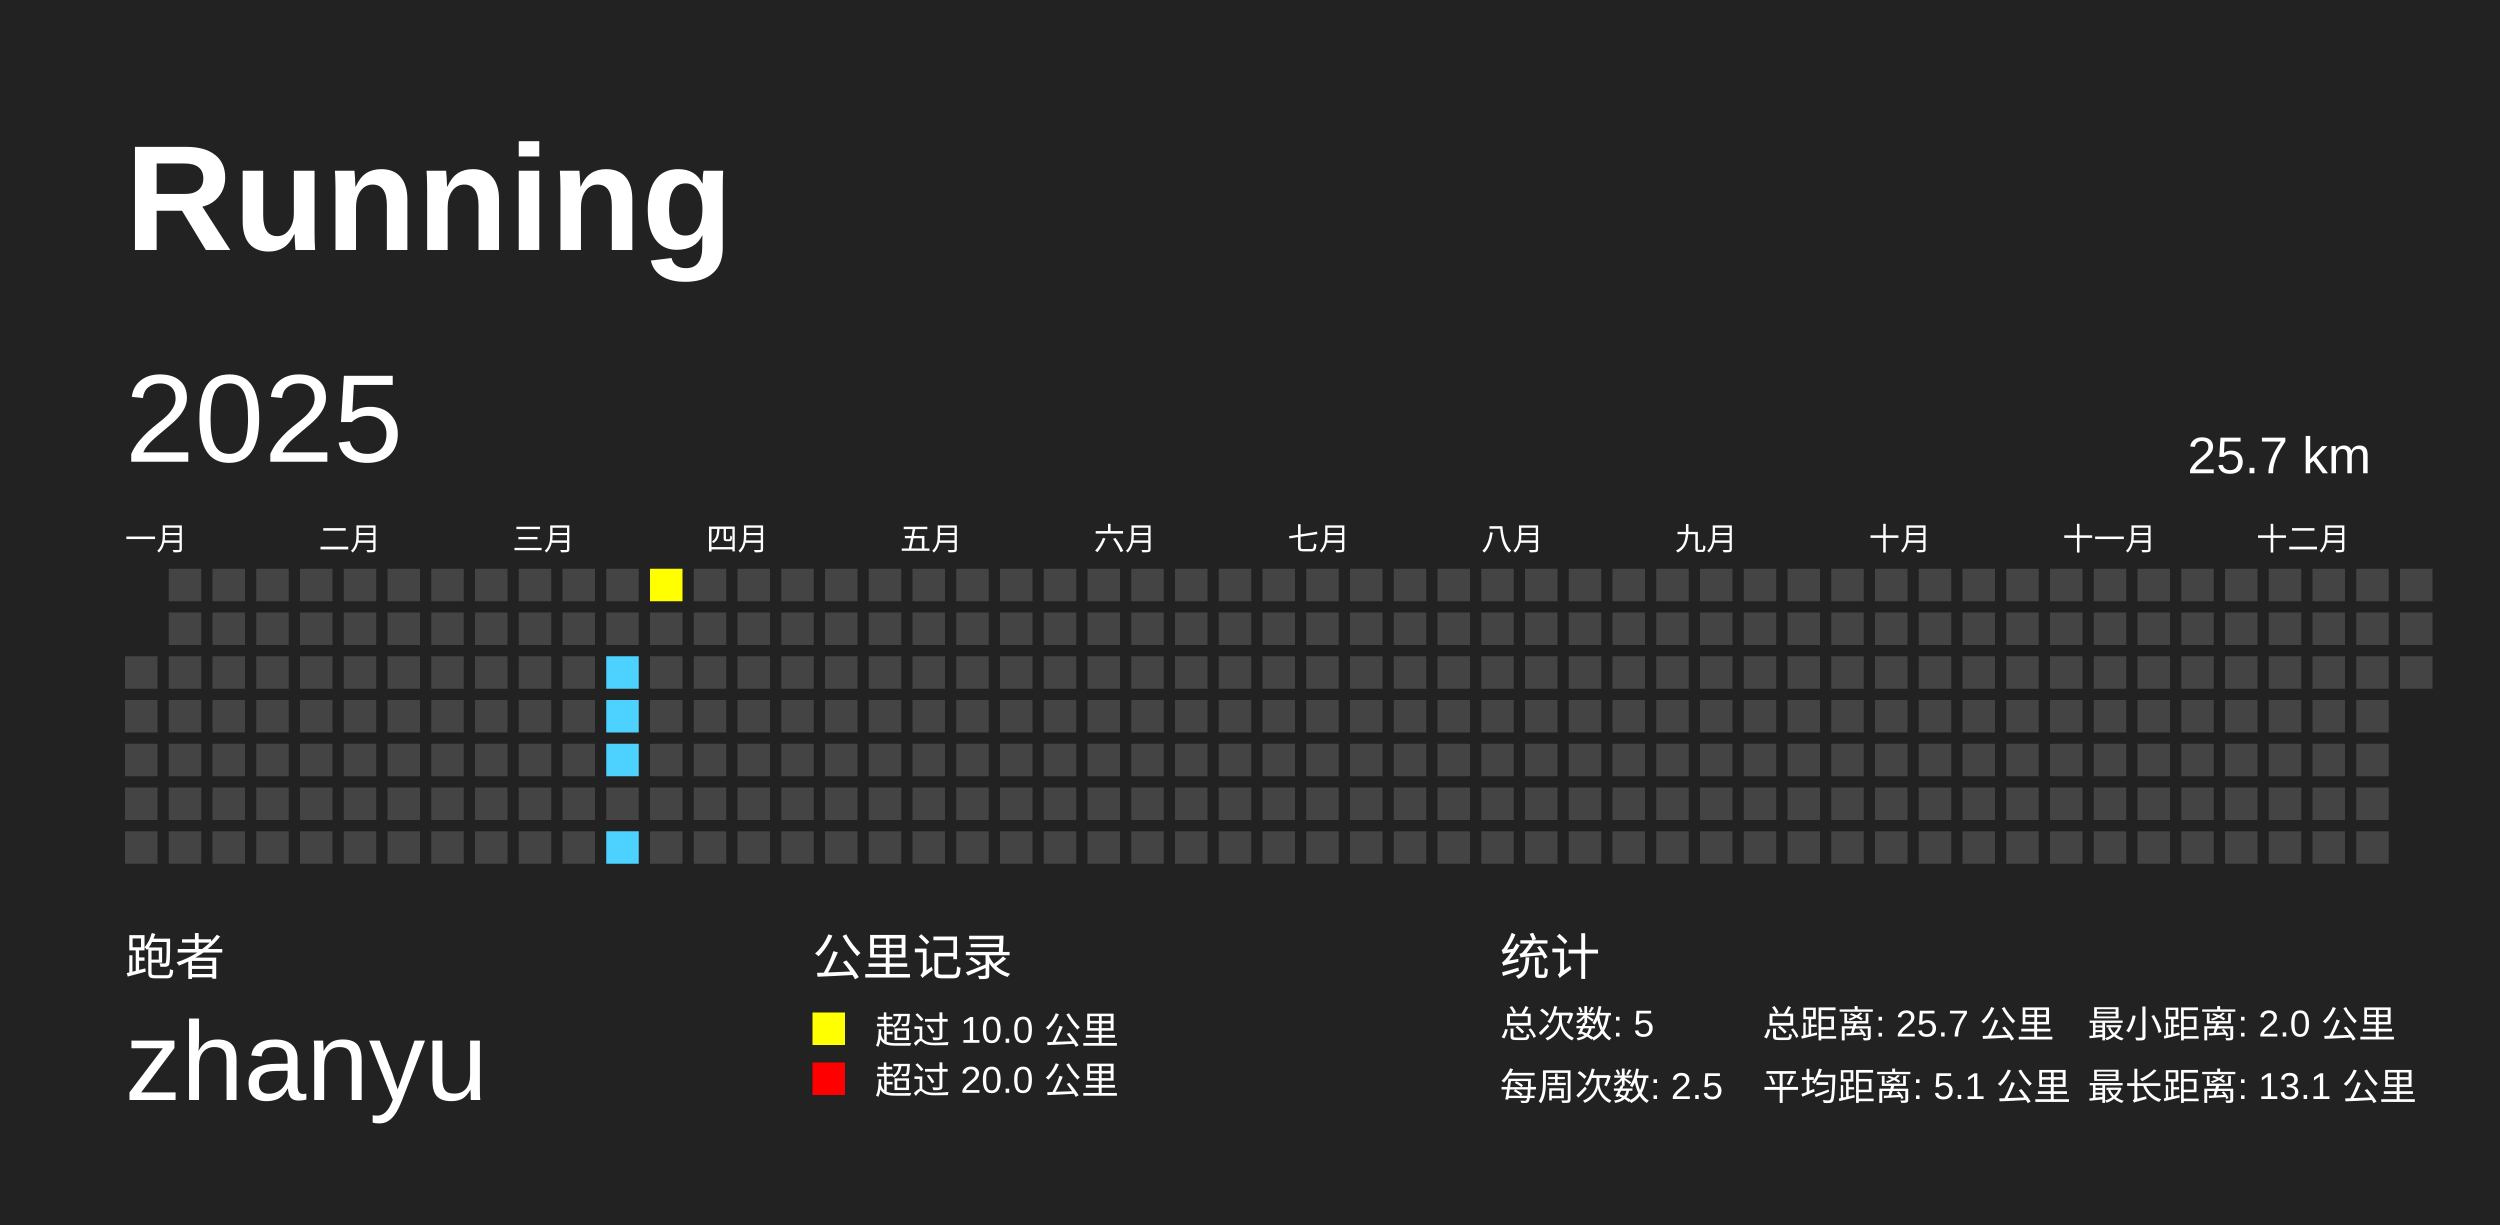
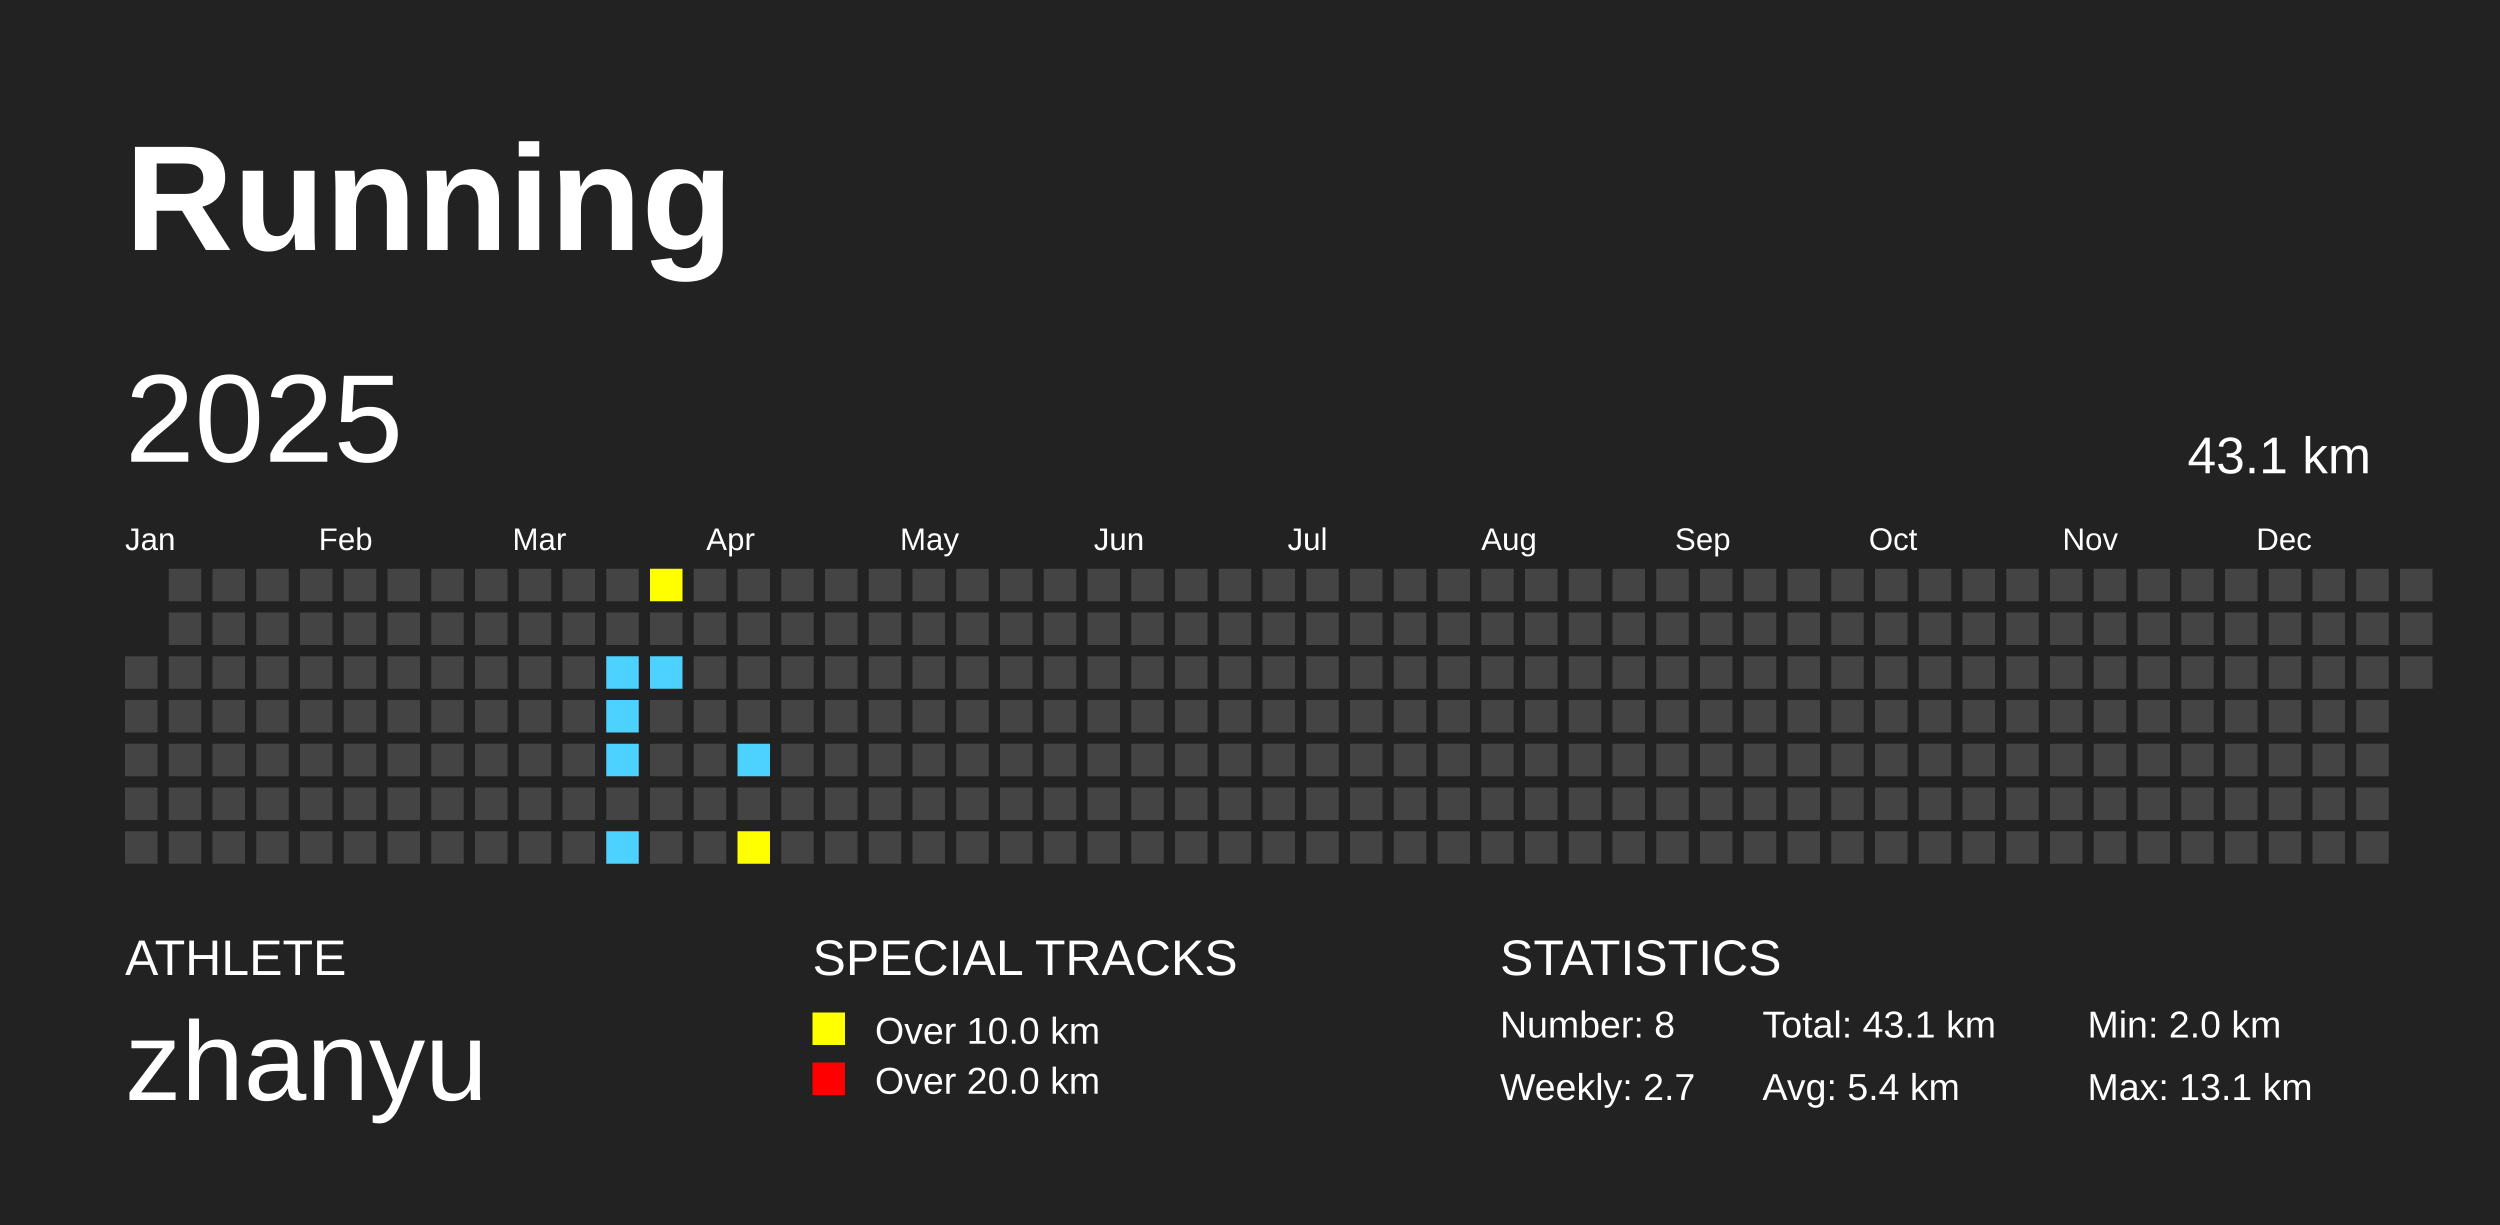
<svg xmlns="http://www.w3.org/2000/svg" baseProfile="full" height="98mm" version="1.1" viewBox="0,0,200,98" width="200mm">
  <defs />
  <rect fill="#222222" height="98" width="200" x="0" y="0" />
  <text fill="#FFFFFF" style="font-size:12px; font-family:Arial; font-weight:bold;" x="10" y="20">Running</text>
-   <text fill="#FFFFFF" style="font-size:4px; font-family:Arial" x="10" y="78">跑者</text>
+   <text fill="#FFFFFF" style="font-size:4px; font-family:Arial" x="10" y="78">ATHLETE</text>
  <text fill="#FFFFFF" style="font-size:9px; font-family:Arial" x="10" y="88">zhanyu</text>
-   <text fill="#FFFFFF" style="font-size:4px; font-family:Arial" x="65" y="78">公里记录</text>
+   <text fill="#FFFFFF" style="font-size:4px; font-family:Arial" x="65" y="78">SPECIAL TRACKS</text>
  <rect fill="yellow" height="2.6" width="2.6" x="65" y="81" />
-   <text fill="#FFFFFF" style="font-size:3px; font-family:Arial" x="70" y="83.5">超过 10.0 公里</text>
+   <text fill="#FFFFFF" style="font-size:3px; font-family:Arial" x="70" y="83.5">Over 10.0 km</text>
  <rect fill="red" height="2.6" width="2.6" x="65" y="85" />
-   <text fill="#FFFFFF" style="font-size:3px; font-family:Arial" x="70" y="87.5">超过 20.0 公里</text>
-   <text fill="#FFFFFF" style="font-size:4px; font-family:Arial" x="120" y="78">统计</text>
-   <text fill="#FFFFFF" style="font-size:3px; font-family:Arial" x="120" y="83">总次数: 5</text>
-   <text fill="#FFFFFF" style="font-size:3px; font-family:Arial" x="120" y="88">每周次数: 2.5</text>
-   <text fill="#FFFFFF" style="font-size:3px; font-family:Arial" x="141" y="83">总距离: 25.7 公里</text>
-   <text fill="#FFFFFF" style="font-size:3px; font-family:Arial" x="141" y="88">平均距离: 5.1 公里</text>
-   <text fill="#FFFFFF" style="font-size:3px; font-family:Arial" x="167" y="83"> 最小距离: 2.0 公里</text>
-   <text fill="#FFFFFF" style="font-size:3px; font-family:Arial" x="167" y="88">最长距离: 13.1 公里</text>
+   <text fill="#FFFFFF" style="font-size:3px; font-family:Arial" x="70" y="87.5">Over 20.0 km</text>
+   <text fill="#FFFFFF" style="font-size:4px; font-family:Arial" x="120" y="78">STATISTICS</text>
+   <text fill="#FFFFFF" style="font-size:3px; font-family:Arial" x="120" y="83">Number: 8</text>
+   <text fill="#FFFFFF" style="font-size:3px; font-family:Arial" x="120" y="88">Weekly: 2.7</text>
+   <text fill="#FFFFFF" style="font-size:3px; font-family:Arial" x="141" y="83">Total: 43.1 km</text>
+   <text fill="#FFFFFF" style="font-size:3px; font-family:Arial" x="141" y="88">Avg: 5.4 km</text>
+   <text fill="#FFFFFF" style="font-size:3px; font-family:Arial" x="167" y="83">Min: 2.0 km</text>
+   <text fill="#FFFFFF" style="font-size:3px; font-family:Arial" x="167" y="88">Max: 13.1 km</text>
  <text dominant-baseline="hanging" fill="#FFFFFF" style="font-size:10.0px; font-family:Arial;" x="10" y="30">2025</text>
-   <text dominant-baseline="hanging" fill="#FFFFFF" style="font-size:4.125px; font-family:Arial;" x="175" y="35">25.7 km</text>
-   <text fill="#FFFFFF" style="font-size:2.5px; font-family:Arial" x="10.0" y="44">一月</text>
-   <text fill="#FFFFFF" style="font-size:2.5px; font-family:Arial" x="25.5" y="44">二月</text>
-   <text fill="#FFFFFF" style="font-size:2.5px; font-family:Arial" x="41.0" y="44">三月</text>
-   <text fill="#FFFFFF" style="font-size:2.5px; font-family:Arial" x="56.5" y="44">四月</text>
-   <text fill="#FFFFFF" style="font-size:2.5px; font-family:Arial" x="72.0" y="44">五月</text>
-   <text fill="#FFFFFF" style="font-size:2.5px; font-family:Arial" x="87.5" y="44">六月</text>
-   <text fill="#FFFFFF" style="font-size:2.5px; font-family:Arial" x="103.0" y="44">七月</text>
-   <text fill="#FFFFFF" style="font-size:2.5px; font-family:Arial" x="118.5" y="44">八月</text>
-   <text fill="#FFFFFF" style="font-size:2.5px; font-family:Arial" x="134.0" y="44">九月</text>
-   <text fill="#FFFFFF" style="font-size:2.5px; font-family:Arial" x="149.5" y="44">十月</text>
-   <text fill="#FFFFFF" style="font-size:2.5px; font-family:Arial" x="165.0" y="44">十一月</text>
-   <text fill="#FFFFFF" style="font-size:2.5px; font-family:Arial" x="180.5" y="44">十二月</text>
+   <text dominant-baseline="hanging" fill="#FFFFFF" style="font-size:4.125px; font-family:Arial;" x="175" y="35">43.1 km</text>
+   <text fill="#FFFFFF" style="font-size:2.5px; font-family:Arial" x="10.0" y="44">Jan</text>
+   <text fill="#FFFFFF" style="font-size:2.5px; font-family:Arial" x="25.5" y="44">Feb</text>
+   <text fill="#FFFFFF" style="font-size:2.5px; font-family:Arial" x="41.0" y="44">Mar</text>
+   <text fill="#FFFFFF" style="font-size:2.5px; font-family:Arial" x="56.5" y="44">Apr</text>
+   <text fill="#FFFFFF" style="font-size:2.5px; font-family:Arial" x="72.0" y="44">May</text>
+   <text fill="#FFFFFF" style="font-size:2.5px; font-family:Arial" x="87.5" y="44">Jun</text>
+   <text fill="#FFFFFF" style="font-size:2.5px; font-family:Arial" x="103.0" y="44">Jul</text>
+   <text fill="#FFFFFF" style="font-size:2.5px; font-family:Arial" x="118.5" y="44">Aug</text>
+   <text fill="#FFFFFF" style="font-size:2.5px; font-family:Arial" x="134.0" y="44">Sep</text>
+   <text fill="#FFFFFF" style="font-size:2.5px; font-family:Arial" x="149.5" y="44">Oct</text>
+   <text fill="#FFFFFF" style="font-size:2.5px; font-family:Arial" x="165.0" y="44">Nov</text>
+   <text fill="#FFFFFF" style="font-size:2.5px; font-family:Arial" x="180.5" y="44">Dec</text>
  <rect fill="#444444" height="2.6" width="2.6" x="10.0" y="52.5" />
  <rect fill="#444444" height="2.6" width="2.6" x="10.0" y="56.0" />
  <rect fill="#444444" height="2.6" width="2.6" x="10.0" y="59.5" />
  <rect fill="#444444" height="2.6" width="2.6" x="10.0" y="63.0" />
  <rect fill="#444444" height="2.6" width="2.6" x="10.0" y="66.5" />
  <rect fill="#444444" height="2.6" width="2.6" x="13.5" y="45.5" />
  <rect fill="#444444" height="2.6" width="2.6" x="13.5" y="49.0" />
  <rect fill="#444444" height="2.6" width="2.6" x="13.5" y="52.5" />
  <rect fill="#444444" height="2.6" width="2.6" x="13.5" y="56.0" />
  <rect fill="#444444" height="2.6" width="2.6" x="13.5" y="59.5" />
  <rect fill="#444444" height="2.6" width="2.6" x="13.5" y="63.0" />
  <rect fill="#444444" height="2.6" width="2.6" x="13.5" y="66.5" />
  <rect fill="#444444" height="2.6" width="2.6" x="17.0" y="45.5" />
  <rect fill="#444444" height="2.6" width="2.6" x="17.0" y="49.0" />
  <rect fill="#444444" height="2.6" width="2.6" x="17.0" y="52.5" />
  <rect fill="#444444" height="2.6" width="2.6" x="17.0" y="56.0" />
  <rect fill="#444444" height="2.6" width="2.6" x="17.0" y="59.5" />
  <rect fill="#444444" height="2.6" width="2.6" x="17.0" y="63.0" />
  <rect fill="#444444" height="2.6" width="2.6" x="17.0" y="66.5" />
  <rect fill="#444444" height="2.6" width="2.6" x="20.5" y="45.5" />
  <rect fill="#444444" height="2.6" width="2.6" x="20.5" y="49.0" />
  <rect fill="#444444" height="2.6" width="2.6" x="20.5" y="52.5" />
  <rect fill="#444444" height="2.6" width="2.6" x="20.5" y="56.0" />
  <rect fill="#444444" height="2.6" width="2.6" x="20.5" y="59.5" />
  <rect fill="#444444" height="2.6" width="2.6" x="20.5" y="63.0" />
  <rect fill="#444444" height="2.6" width="2.6" x="20.5" y="66.5" />
  <rect fill="#444444" height="2.6" width="2.6" x="24.0" y="45.5" />
  <rect fill="#444444" height="2.6" width="2.6" x="24.0" y="49.0" />
  <rect fill="#444444" height="2.6" width="2.6" x="24.0" y="52.5" />
  <rect fill="#444444" height="2.6" width="2.6" x="24.0" y="56.0" />
  <rect fill="#444444" height="2.6" width="2.6" x="24.0" y="59.5" />
  <rect fill="#444444" height="2.6" width="2.6" x="24.0" y="63.0" />
  <rect fill="#444444" height="2.6" width="2.6" x="24.0" y="66.5" />
  <rect fill="#444444" height="2.6" width="2.6" x="27.5" y="45.5" />
  <rect fill="#444444" height="2.6" width="2.6" x="27.5" y="49.0" />
  <rect fill="#444444" height="2.6" width="2.6" x="27.5" y="52.5" />
  <rect fill="#444444" height="2.6" width="2.6" x="27.5" y="56.0" />
  <rect fill="#444444" height="2.6" width="2.6" x="27.5" y="59.5" />
  <rect fill="#444444" height="2.6" width="2.6" x="27.5" y="63.0" />
  <rect fill="#444444" height="2.6" width="2.6" x="27.5" y="66.5" />
  <rect fill="#444444" height="2.6" width="2.6" x="31.0" y="45.5" />
  <rect fill="#444444" height="2.6" width="2.6" x="31.0" y="49.0" />
  <rect fill="#444444" height="2.6" width="2.6" x="31.0" y="52.5" />
  <rect fill="#444444" height="2.6" width="2.6" x="31.0" y="56.0" />
  <rect fill="#444444" height="2.6" width="2.6" x="31.0" y="59.5" />
  <rect fill="#444444" height="2.6" width="2.6" x="31.0" y="63.0" />
  <rect fill="#444444" height="2.6" width="2.6" x="31.0" y="66.5" />
  <rect fill="#444444" height="2.6" width="2.6" x="34.5" y="45.5" />
  <rect fill="#444444" height="2.6" width="2.6" x="34.5" y="49.0" />
  <rect fill="#444444" height="2.6" width="2.6" x="34.5" y="52.5" />
  <rect fill="#444444" height="2.6" width="2.6" x="34.5" y="56.0" />
  <rect fill="#444444" height="2.6" width="2.6" x="34.5" y="59.5" />
  <rect fill="#444444" height="2.6" width="2.6" x="34.5" y="63.0" />
  <rect fill="#444444" height="2.6" width="2.6" x="34.5" y="66.5" />
  <rect fill="#444444" height="2.6" width="2.6" x="38.0" y="45.5" />
  <rect fill="#444444" height="2.6" width="2.6" x="38.0" y="49.0" />
  <rect fill="#444444" height="2.6" width="2.6" x="38.0" y="52.5" />
  <rect fill="#444444" height="2.6" width="2.6" x="38.0" y="56.0" />
  <rect fill="#444444" height="2.6" width="2.6" x="38.0" y="59.5" />
  <rect fill="#444444" height="2.6" width="2.6" x="38.0" y="63.0" />
  <rect fill="#444444" height="2.6" width="2.6" x="38.0" y="66.5" />
  <rect fill="#444444" height="2.6" width="2.6" x="41.5" y="45.5" />
  <rect fill="#444444" height="2.6" width="2.6" x="41.5" y="49.0" />
  <rect fill="#444444" height="2.6" width="2.6" x="41.5" y="52.5" />
  <rect fill="#444444" height="2.6" width="2.6" x="41.5" y="56.0" />
  <rect fill="#444444" height="2.6" width="2.6" x="41.5" y="59.5" />
  <rect fill="#444444" height="2.6" width="2.6" x="41.5" y="63.0" />
  <rect fill="#444444" height="2.6" width="2.6" x="41.5" y="66.5" />
  <rect fill="#444444" height="2.6" width="2.6" x="45.0" y="45.5" />
  <rect fill="#444444" height="2.6" width="2.6" x="45.0" y="49.0" />
  <rect fill="#444444" height="2.6" width="2.6" x="45.0" y="52.5" />
  <rect fill="#444444" height="2.6" width="2.6" x="45.0" y="56.0" />
  <rect fill="#444444" height="2.6" width="2.6" x="45.0" y="59.5" />
  <rect fill="#444444" height="2.6" width="2.6" x="45.0" y="63.0" />
  <rect fill="#444444" height="2.6" width="2.6" x="45.0" y="66.5" />
  <rect fill="#444444" height="2.6" width="2.6" x="48.5" y="45.5" />
  <rect fill="#444444" height="2.6" width="2.6" x="48.5" y="49.0" />
  <rect fill="#4DD2FF" height="2.6" width="2.6" x="48.5" y="52.5" />
  <rect fill="#4DD2FF" height="2.6" width="2.6" x="48.5" y="56.0" />
  <rect fill="#4DD2FF" height="2.6" width="2.6" x="48.5" y="59.5" />
  <rect fill="#444444" height="2.6" width="2.6" x="48.5" y="63.0" />
  <rect fill="#4DD2FF" height="2.6" width="2.6" x="48.5" y="66.5" />
  <rect fill="yellow" height="2.6" width="2.6" x="52.0" y="45.5" />
  <rect fill="#444444" height="2.6" width="2.6" x="52.0" y="49.0" />
-   <rect fill="#444444" height="2.6" width="2.6" x="52.0" y="52.5" />
+   <rect fill="#4DD2FF" height="2.6" width="2.6" x="52.0" y="52.5" />
  <rect fill="#444444" height="2.6" width="2.6" x="52.0" y="56.0" />
  <rect fill="#444444" height="2.6" width="2.6" x="52.0" y="59.5" />
  <rect fill="#444444" height="2.6" width="2.6" x="52.0" y="63.0" />
  <rect fill="#444444" height="2.6" width="2.6" x="52.0" y="66.5" />
  <rect fill="#444444" height="2.6" width="2.6" x="55.5" y="45.5" />
  <rect fill="#444444" height="2.6" width="2.6" x="55.5" y="49.0" />
  <rect fill="#444444" height="2.6" width="2.6" x="55.5" y="52.5" />
  <rect fill="#444444" height="2.6" width="2.6" x="55.5" y="56.0" />
  <rect fill="#444444" height="2.6" width="2.6" x="55.5" y="59.5" />
  <rect fill="#444444" height="2.6" width="2.6" x="55.5" y="63.0" />
  <rect fill="#444444" height="2.6" width="2.6" x="55.5" y="66.5" />
  <rect fill="#444444" height="2.6" width="2.6" x="59.0" y="45.5" />
  <rect fill="#444444" height="2.6" width="2.6" x="59.0" y="49.0" />
  <rect fill="#444444" height="2.6" width="2.6" x="59.0" y="52.5" />
  <rect fill="#444444" height="2.6" width="2.6" x="59.0" y="56.0" />
-   <rect fill="#444444" height="2.6" width="2.6" x="59.0" y="59.5" />
+   <rect fill="#4DD2FF" height="2.6" width="2.6" x="59.0" y="59.5" />
  <rect fill="#444444" height="2.6" width="2.6" x="59.0" y="63.0" />
-   <rect fill="#444444" height="2.6" width="2.6" x="59.0" y="66.5" />
+   <rect fill="yellow" height="2.6" width="2.6" x="59.0" y="66.5" />
  <rect fill="#444444" height="2.6" width="2.6" x="62.5" y="45.5" />
  <rect fill="#444444" height="2.6" width="2.6" x="62.5" y="49.0" />
  <rect fill="#444444" height="2.6" width="2.6" x="62.5" y="52.5" />
  <rect fill="#444444" height="2.6" width="2.6" x="62.5" y="56.0" />
  <rect fill="#444444" height="2.6" width="2.6" x="62.5" y="59.5" />
  <rect fill="#444444" height="2.6" width="2.6" x="62.5" y="63.0" />
  <rect fill="#444444" height="2.6" width="2.6" x="62.5" y="66.5" />
  <rect fill="#444444" height="2.6" width="2.6" x="66.0" y="45.5" />
  <rect fill="#444444" height="2.6" width="2.6" x="66.0" y="49.0" />
  <rect fill="#444444" height="2.6" width="2.6" x="66.0" y="52.5" />
  <rect fill="#444444" height="2.6" width="2.6" x="66.0" y="56.0" />
  <rect fill="#444444" height="2.6" width="2.6" x="66.0" y="59.5" />
  <rect fill="#444444" height="2.6" width="2.6" x="66.0" y="63.0" />
  <rect fill="#444444" height="2.6" width="2.6" x="66.0" y="66.5" />
  <rect fill="#444444" height="2.6" width="2.6" x="69.5" y="45.5" />
  <rect fill="#444444" height="2.6" width="2.6" x="69.5" y="49.0" />
  <rect fill="#444444" height="2.6" width="2.6" x="69.5" y="52.5" />
  <rect fill="#444444" height="2.6" width="2.6" x="69.5" y="56.0" />
  <rect fill="#444444" height="2.6" width="2.6" x="69.5" y="59.5" />
  <rect fill="#444444" height="2.6" width="2.6" x="69.5" y="63.0" />
  <rect fill="#444444" height="2.6" width="2.6" x="69.5" y="66.5" />
  <rect fill="#444444" height="2.6" width="2.6" x="73.0" y="45.5" />
  <rect fill="#444444" height="2.6" width="2.6" x="73.0" y="49.0" />
  <rect fill="#444444" height="2.6" width="2.6" x="73.0" y="52.5" />
  <rect fill="#444444" height="2.6" width="2.6" x="73.0" y="56.0" />
  <rect fill="#444444" height="2.6" width="2.6" x="73.0" y="59.5" />
  <rect fill="#444444" height="2.6" width="2.6" x="73.0" y="63.0" />
  <rect fill="#444444" height="2.6" width="2.6" x="73.0" y="66.5" />
  <rect fill="#444444" height="2.6" width="2.6" x="76.5" y="45.5" />
  <rect fill="#444444" height="2.6" width="2.6" x="76.5" y="49.0" />
  <rect fill="#444444" height="2.6" width="2.6" x="76.5" y="52.5" />
  <rect fill="#444444" height="2.6" width="2.6" x="76.5" y="56.0" />
  <rect fill="#444444" height="2.6" width="2.6" x="76.5" y="59.5" />
  <rect fill="#444444" height="2.6" width="2.6" x="76.5" y="63.0" />
  <rect fill="#444444" height="2.6" width="2.6" x="76.5" y="66.5" />
  <rect fill="#444444" height="2.6" width="2.6" x="80.0" y="45.5" />
  <rect fill="#444444" height="2.6" width="2.6" x="80.0" y="49.0" />
  <rect fill="#444444" height="2.6" width="2.6" x="80.0" y="52.5" />
  <rect fill="#444444" height="2.6" width="2.6" x="80.0" y="56.0" />
  <rect fill="#444444" height="2.6" width="2.6" x="80.0" y="59.5" />
  <rect fill="#444444" height="2.6" width="2.6" x="80.0" y="63.0" />
  <rect fill="#444444" height="2.6" width="2.6" x="80.0" y="66.5" />
  <rect fill="#444444" height="2.6" width="2.6" x="83.5" y="45.5" />
  <rect fill="#444444" height="2.6" width="2.6" x="83.5" y="49.0" />
  <rect fill="#444444" height="2.6" width="2.6" x="83.5" y="52.5" />
  <rect fill="#444444" height="2.6" width="2.6" x="83.5" y="56.0" />
  <rect fill="#444444" height="2.6" width="2.6" x="83.5" y="59.5" />
  <rect fill="#444444" height="2.6" width="2.6" x="83.5" y="63.0" />
  <rect fill="#444444" height="2.6" width="2.6" x="83.5" y="66.5" />
  <rect fill="#444444" height="2.6" width="2.6" x="87.0" y="45.5" />
  <rect fill="#444444" height="2.6" width="2.6" x="87.0" y="49.0" />
  <rect fill="#444444" height="2.6" width="2.6" x="87.0" y="52.5" />
  <rect fill="#444444" height="2.6" width="2.6" x="87.0" y="56.0" />
  <rect fill="#444444" height="2.6" width="2.6" x="87.0" y="59.5" />
  <rect fill="#444444" height="2.6" width="2.6" x="87.0" y="63.0" />
  <rect fill="#444444" height="2.6" width="2.6" x="87.0" y="66.5" />
  <rect fill="#444444" height="2.6" width="2.6" x="90.5" y="45.5" />
  <rect fill="#444444" height="2.6" width="2.6" x="90.5" y="49.0" />
  <rect fill="#444444" height="2.6" width="2.6" x="90.5" y="52.5" />
  <rect fill="#444444" height="2.6" width="2.6" x="90.5" y="56.0" />
  <rect fill="#444444" height="2.6" width="2.6" x="90.5" y="59.5" />
  <rect fill="#444444" height="2.6" width="2.6" x="90.5" y="63.0" />
  <rect fill="#444444" height="2.6" width="2.6" x="90.5" y="66.5" />
  <rect fill="#444444" height="2.6" width="2.6" x="94.0" y="45.5" />
  <rect fill="#444444" height="2.6" width="2.6" x="94.0" y="49.0" />
  <rect fill="#444444" height="2.6" width="2.6" x="94.0" y="52.5" />
  <rect fill="#444444" height="2.6" width="2.6" x="94.0" y="56.0" />
  <rect fill="#444444" height="2.6" width="2.6" x="94.0" y="59.5" />
  <rect fill="#444444" height="2.6" width="2.6" x="94.0" y="63.0" />
  <rect fill="#444444" height="2.6" width="2.6" x="94.0" y="66.5" />
  <rect fill="#444444" height="2.6" width="2.6" x="97.5" y="45.5" />
  <rect fill="#444444" height="2.6" width="2.6" x="97.5" y="49.0" />
  <rect fill="#444444" height="2.6" width="2.6" x="97.5" y="52.5" />
  <rect fill="#444444" height="2.6" width="2.6" x="97.5" y="56.0" />
  <rect fill="#444444" height="2.6" width="2.6" x="97.5" y="59.5" />
  <rect fill="#444444" height="2.6" width="2.6" x="97.5" y="63.0" />
  <rect fill="#444444" height="2.6" width="2.6" x="97.5" y="66.5" />
  <rect fill="#444444" height="2.6" width="2.6" x="101.0" y="45.5" />
  <rect fill="#444444" height="2.6" width="2.6" x="101.0" y="49.0" />
  <rect fill="#444444" height="2.6" width="2.6" x="101.0" y="52.5" />
  <rect fill="#444444" height="2.6" width="2.6" x="101.0" y="56.0" />
  <rect fill="#444444" height="2.6" width="2.6" x="101.0" y="59.5" />
  <rect fill="#444444" height="2.6" width="2.6" x="101.0" y="63.0" />
  <rect fill="#444444" height="2.6" width="2.6" x="101.0" y="66.5" />
  <rect fill="#444444" height="2.6" width="2.6" x="104.5" y="45.5" />
  <rect fill="#444444" height="2.6" width="2.6" x="104.5" y="49.0" />
  <rect fill="#444444" height="2.6" width="2.6" x="104.5" y="52.5" />
  <rect fill="#444444" height="2.6" width="2.6" x="104.5" y="56.0" />
  <rect fill="#444444" height="2.6" width="2.6" x="104.5" y="59.5" />
  <rect fill="#444444" height="2.6" width="2.6" x="104.5" y="63.0" />
  <rect fill="#444444" height="2.6" width="2.6" x="104.5" y="66.5" />
  <rect fill="#444444" height="2.6" width="2.6" x="108.0" y="45.5" />
  <rect fill="#444444" height="2.6" width="2.6" x="108.0" y="49.0" />
  <rect fill="#444444" height="2.6" width="2.6" x="108.0" y="52.5" />
  <rect fill="#444444" height="2.6" width="2.6" x="108.0" y="56.0" />
  <rect fill="#444444" height="2.6" width="2.6" x="108.0" y="59.5" />
  <rect fill="#444444" height="2.6" width="2.6" x="108.0" y="63.0" />
  <rect fill="#444444" height="2.6" width="2.6" x="108.0" y="66.5" />
  <rect fill="#444444" height="2.6" width="2.6" x="111.5" y="45.5" />
  <rect fill="#444444" height="2.6" width="2.6" x="111.5" y="49.0" />
  <rect fill="#444444" height="2.6" width="2.6" x="111.5" y="52.5" />
  <rect fill="#444444" height="2.6" width="2.6" x="111.5" y="56.0" />
  <rect fill="#444444" height="2.6" width="2.6" x="111.5" y="59.5" />
  <rect fill="#444444" height="2.6" width="2.6" x="111.5" y="63.0" />
  <rect fill="#444444" height="2.6" width="2.6" x="111.5" y="66.5" />
  <rect fill="#444444" height="2.6" width="2.6" x="115.0" y="45.5" />
  <rect fill="#444444" height="2.6" width="2.6" x="115.0" y="49.0" />
  <rect fill="#444444" height="2.6" width="2.6" x="115.0" y="52.5" />
  <rect fill="#444444" height="2.6" width="2.6" x="115.0" y="56.0" />
  <rect fill="#444444" height="2.6" width="2.6" x="115.0" y="59.5" />
  <rect fill="#444444" height="2.6" width="2.6" x="115.0" y="63.0" />
  <rect fill="#444444" height="2.6" width="2.6" x="115.0" y="66.5" />
  <rect fill="#444444" height="2.6" width="2.6" x="118.5" y="45.5" />
  <rect fill="#444444" height="2.6" width="2.6" x="118.5" y="49.0" />
  <rect fill="#444444" height="2.6" width="2.6" x="118.5" y="52.5" />
  <rect fill="#444444" height="2.6" width="2.6" x="118.5" y="56.0" />
  <rect fill="#444444" height="2.6" width="2.6" x="118.5" y="59.5" />
  <rect fill="#444444" height="2.6" width="2.6" x="118.5" y="63.0" />
  <rect fill="#444444" height="2.6" width="2.6" x="118.5" y="66.5" />
  <rect fill="#444444" height="2.6" width="2.6" x="122.0" y="45.5" />
  <rect fill="#444444" height="2.6" width="2.6" x="122.0" y="49.0" />
  <rect fill="#444444" height="2.6" width="2.6" x="122.0" y="52.5" />
  <rect fill="#444444" height="2.6" width="2.6" x="122.0" y="56.0" />
  <rect fill="#444444" height="2.6" width="2.6" x="122.0" y="59.5" />
  <rect fill="#444444" height="2.6" width="2.6" x="122.0" y="63.0" />
  <rect fill="#444444" height="2.6" width="2.6" x="122.0" y="66.5" />
  <rect fill="#444444" height="2.6" width="2.6" x="125.5" y="45.5" />
  <rect fill="#444444" height="2.6" width="2.6" x="125.5" y="49.0" />
  <rect fill="#444444" height="2.6" width="2.6" x="125.5" y="52.5" />
  <rect fill="#444444" height="2.6" width="2.6" x="125.5" y="56.0" />
  <rect fill="#444444" height="2.6" width="2.6" x="125.5" y="59.5" />
  <rect fill="#444444" height="2.6" width="2.6" x="125.5" y="63.0" />
  <rect fill="#444444" height="2.6" width="2.6" x="125.5" y="66.5" />
  <rect fill="#444444" height="2.6" width="2.6" x="129.0" y="45.5" />
  <rect fill="#444444" height="2.6" width="2.6" x="129.0" y="49.0" />
  <rect fill="#444444" height="2.6" width="2.6" x="129.0" y="52.5" />
  <rect fill="#444444" height="2.6" width="2.6" x="129.0" y="56.0" />
  <rect fill="#444444" height="2.6" width="2.6" x="129.0" y="59.5" />
  <rect fill="#444444" height="2.6" width="2.6" x="129.0" y="63.0" />
  <rect fill="#444444" height="2.6" width="2.6" x="129.0" y="66.5" />
  <rect fill="#444444" height="2.6" width="2.6" x="132.5" y="45.5" />
  <rect fill="#444444" height="2.6" width="2.6" x="132.5" y="49.0" />
  <rect fill="#444444" height="2.6" width="2.6" x="132.5" y="52.5" />
  <rect fill="#444444" height="2.6" width="2.6" x="132.5" y="56.0" />
  <rect fill="#444444" height="2.6" width="2.6" x="132.5" y="59.5" />
  <rect fill="#444444" height="2.6" width="2.6" x="132.5" y="63.0" />
  <rect fill="#444444" height="2.6" width="2.6" x="132.5" y="66.5" />
  <rect fill="#444444" height="2.6" width="2.6" x="136.0" y="45.5" />
  <rect fill="#444444" height="2.6" width="2.6" x="136.0" y="49.0" />
  <rect fill="#444444" height="2.6" width="2.6" x="136.0" y="52.5" />
  <rect fill="#444444" height="2.6" width="2.6" x="136.0" y="56.0" />
  <rect fill="#444444" height="2.6" width="2.6" x="136.0" y="59.5" />
  <rect fill="#444444" height="2.6" width="2.6" x="136.0" y="63.0" />
  <rect fill="#444444" height="2.6" width="2.6" x="136.0" y="66.5" />
  <rect fill="#444444" height="2.6" width="2.6" x="139.5" y="45.5" />
  <rect fill="#444444" height="2.6" width="2.6" x="139.5" y="49.0" />
  <rect fill="#444444" height="2.6" width="2.6" x="139.5" y="52.5" />
  <rect fill="#444444" height="2.6" width="2.6" x="139.5" y="56.0" />
  <rect fill="#444444" height="2.6" width="2.6" x="139.5" y="59.5" />
  <rect fill="#444444" height="2.6" width="2.6" x="139.5" y="63.0" />
  <rect fill="#444444" height="2.6" width="2.6" x="139.5" y="66.5" />
  <rect fill="#444444" height="2.6" width="2.6" x="143.0" y="45.5" />
  <rect fill="#444444" height="2.6" width="2.6" x="143.0" y="49.0" />
  <rect fill="#444444" height="2.6" width="2.6" x="143.0" y="52.5" />
  <rect fill="#444444" height="2.6" width="2.6" x="143.0" y="56.0" />
  <rect fill="#444444" height="2.6" width="2.6" x="143.0" y="59.5" />
  <rect fill="#444444" height="2.6" width="2.6" x="143.0" y="63.0" />
  <rect fill="#444444" height="2.6" width="2.6" x="143.0" y="66.5" />
  <rect fill="#444444" height="2.6" width="2.6" x="146.5" y="45.5" />
  <rect fill="#444444" height="2.6" width="2.6" x="146.5" y="49.0" />
  <rect fill="#444444" height="2.6" width="2.6" x="146.5" y="52.5" />
  <rect fill="#444444" height="2.6" width="2.6" x="146.5" y="56.0" />
  <rect fill="#444444" height="2.6" width="2.6" x="146.5" y="59.5" />
  <rect fill="#444444" height="2.6" width="2.6" x="146.5" y="63.0" />
  <rect fill="#444444" height="2.6" width="2.6" x="146.5" y="66.5" />
  <rect fill="#444444" height="2.6" width="2.6" x="150.0" y="45.5" />
  <rect fill="#444444" height="2.6" width="2.6" x="150.0" y="49.0" />
  <rect fill="#444444" height="2.6" width="2.6" x="150.0" y="52.5" />
  <rect fill="#444444" height="2.6" width="2.6" x="150.0" y="56.0" />
  <rect fill="#444444" height="2.6" width="2.6" x="150.0" y="59.5" />
  <rect fill="#444444" height="2.6" width="2.6" x="150.0" y="63.0" />
  <rect fill="#444444" height="2.6" width="2.6" x="150.0" y="66.5" />
  <rect fill="#444444" height="2.6" width="2.6" x="153.5" y="45.5" />
  <rect fill="#444444" height="2.6" width="2.6" x="153.5" y="49.0" />
  <rect fill="#444444" height="2.6" width="2.6" x="153.5" y="52.5" />
  <rect fill="#444444" height="2.6" width="2.6" x="153.5" y="56.0" />
  <rect fill="#444444" height="2.6" width="2.6" x="153.5" y="59.5" />
  <rect fill="#444444" height="2.6" width="2.6" x="153.5" y="63.0" />
  <rect fill="#444444" height="2.6" width="2.6" x="153.5" y="66.5" />
  <rect fill="#444444" height="2.6" width="2.6" x="157.0" y="45.5" />
  <rect fill="#444444" height="2.6" width="2.6" x="157.0" y="49.0" />
  <rect fill="#444444" height="2.6" width="2.6" x="157.0" y="52.5" />
  <rect fill="#444444" height="2.6" width="2.6" x="157.0" y="56.0" />
  <rect fill="#444444" height="2.6" width="2.6" x="157.0" y="59.5" />
  <rect fill="#444444" height="2.6" width="2.6" x="157.0" y="63.0" />
  <rect fill="#444444" height="2.6" width="2.6" x="157.0" y="66.5" />
  <rect fill="#444444" height="2.6" width="2.6" x="160.5" y="45.5" />
  <rect fill="#444444" height="2.6" width="2.6" x="160.5" y="49.0" />
  <rect fill="#444444" height="2.6" width="2.6" x="160.5" y="52.5" />
  <rect fill="#444444" height="2.6" width="2.6" x="160.5" y="56.0" />
  <rect fill="#444444" height="2.6" width="2.6" x="160.5" y="59.5" />
  <rect fill="#444444" height="2.6" width="2.6" x="160.5" y="63.0" />
  <rect fill="#444444" height="2.6" width="2.6" x="160.5" y="66.5" />
  <rect fill="#444444" height="2.6" width="2.6" x="164.0" y="45.5" />
  <rect fill="#444444" height="2.6" width="2.6" x="164.0" y="49.0" />
  <rect fill="#444444" height="2.6" width="2.6" x="164.0" y="52.5" />
  <rect fill="#444444" height="2.6" width="2.6" x="164.0" y="56.0" />
  <rect fill="#444444" height="2.6" width="2.6" x="164.0" y="59.5" />
  <rect fill="#444444" height="2.6" width="2.6" x="164.0" y="63.0" />
  <rect fill="#444444" height="2.6" width="2.6" x="164.0" y="66.5" />
  <rect fill="#444444" height="2.6" width="2.6" x="167.5" y="45.5" />
  <rect fill="#444444" height="2.6" width="2.6" x="167.5" y="49.0" />
  <rect fill="#444444" height="2.6" width="2.6" x="167.5" y="52.5" />
  <rect fill="#444444" height="2.6" width="2.6" x="167.5" y="56.0" />
  <rect fill="#444444" height="2.6" width="2.6" x="167.5" y="59.5" />
  <rect fill="#444444" height="2.6" width="2.6" x="167.5" y="63.0" />
  <rect fill="#444444" height="2.6" width="2.6" x="167.5" y="66.5" />
  <rect fill="#444444" height="2.6" width="2.6" x="171.0" y="45.5" />
  <rect fill="#444444" height="2.6" width="2.6" x="171.0" y="49.0" />
  <rect fill="#444444" height="2.6" width="2.6" x="171.0" y="52.5" />
  <rect fill="#444444" height="2.6" width="2.6" x="171.0" y="56.0" />
  <rect fill="#444444" height="2.6" width="2.6" x="171.0" y="59.5" />
  <rect fill="#444444" height="2.6" width="2.6" x="171.0" y="63.0" />
  <rect fill="#444444" height="2.6" width="2.6" x="171.0" y="66.5" />
  <rect fill="#444444" height="2.6" width="2.6" x="174.5" y="45.5" />
  <rect fill="#444444" height="2.6" width="2.6" x="174.5" y="49.0" />
  <rect fill="#444444" height="2.6" width="2.6" x="174.5" y="52.5" />
  <rect fill="#444444" height="2.6" width="2.6" x="174.5" y="56.0" />
  <rect fill="#444444" height="2.6" width="2.6" x="174.5" y="59.5" />
  <rect fill="#444444" height="2.6" width="2.6" x="174.5" y="63.0" />
  <rect fill="#444444" height="2.6" width="2.6" x="174.5" y="66.5" />
  <rect fill="#444444" height="2.6" width="2.6" x="178.0" y="45.5" />
  <rect fill="#444444" height="2.6" width="2.6" x="178.0" y="49.0" />
  <rect fill="#444444" height="2.6" width="2.6" x="178.0" y="52.5" />
  <rect fill="#444444" height="2.6" width="2.6" x="178.0" y="56.0" />
  <rect fill="#444444" height="2.6" width="2.6" x="178.0" y="59.5" />
  <rect fill="#444444" height="2.6" width="2.6" x="178.0" y="63.0" />
  <rect fill="#444444" height="2.6" width="2.6" x="178.0" y="66.5" />
  <rect fill="#444444" height="2.6" width="2.6" x="181.5" y="45.5" />
  <rect fill="#444444" height="2.6" width="2.6" x="181.5" y="49.0" />
  <rect fill="#444444" height="2.6" width="2.6" x="181.5" y="52.5" />
  <rect fill="#444444" height="2.6" width="2.6" x="181.5" y="56.0" />
  <rect fill="#444444" height="2.6" width="2.6" x="181.5" y="59.5" />
  <rect fill="#444444" height="2.6" width="2.6" x="181.5" y="63.0" />
  <rect fill="#444444" height="2.6" width="2.6" x="181.5" y="66.5" />
  <rect fill="#444444" height="2.6" width="2.6" x="185.0" y="45.5" />
  <rect fill="#444444" height="2.6" width="2.6" x="185.0" y="49.0" />
  <rect fill="#444444" height="2.6" width="2.6" x="185.0" y="52.5" />
  <rect fill="#444444" height="2.6" width="2.6" x="185.0" y="56.0" />
  <rect fill="#444444" height="2.6" width="2.6" x="185.0" y="59.5" />
  <rect fill="#444444" height="2.6" width="2.6" x="185.0" y="63.0" />
  <rect fill="#444444" height="2.6" width="2.6" x="185.0" y="66.5" />
  <rect fill="#444444" height="2.6" width="2.6" x="188.5" y="45.5" />
  <rect fill="#444444" height="2.6" width="2.6" x="188.5" y="49.0" />
  <rect fill="#444444" height="2.6" width="2.6" x="188.5" y="52.5" />
  <rect fill="#444444" height="2.6" width="2.6" x="188.5" y="56.0" />
  <rect fill="#444444" height="2.6" width="2.6" x="188.5" y="59.5" />
  <rect fill="#444444" height="2.6" width="2.6" x="188.5" y="63.0" />
  <rect fill="#444444" height="2.6" width="2.6" x="188.5" y="66.5" />
  <rect fill="#444444" height="2.6" width="2.6" x="192.0" y="45.5" />
  <rect fill="#444444" height="2.6" width="2.6" x="192.0" y="49.0" />
  <rect fill="#444444" height="2.6" width="2.6" x="192.0" y="52.5" />
</svg>
